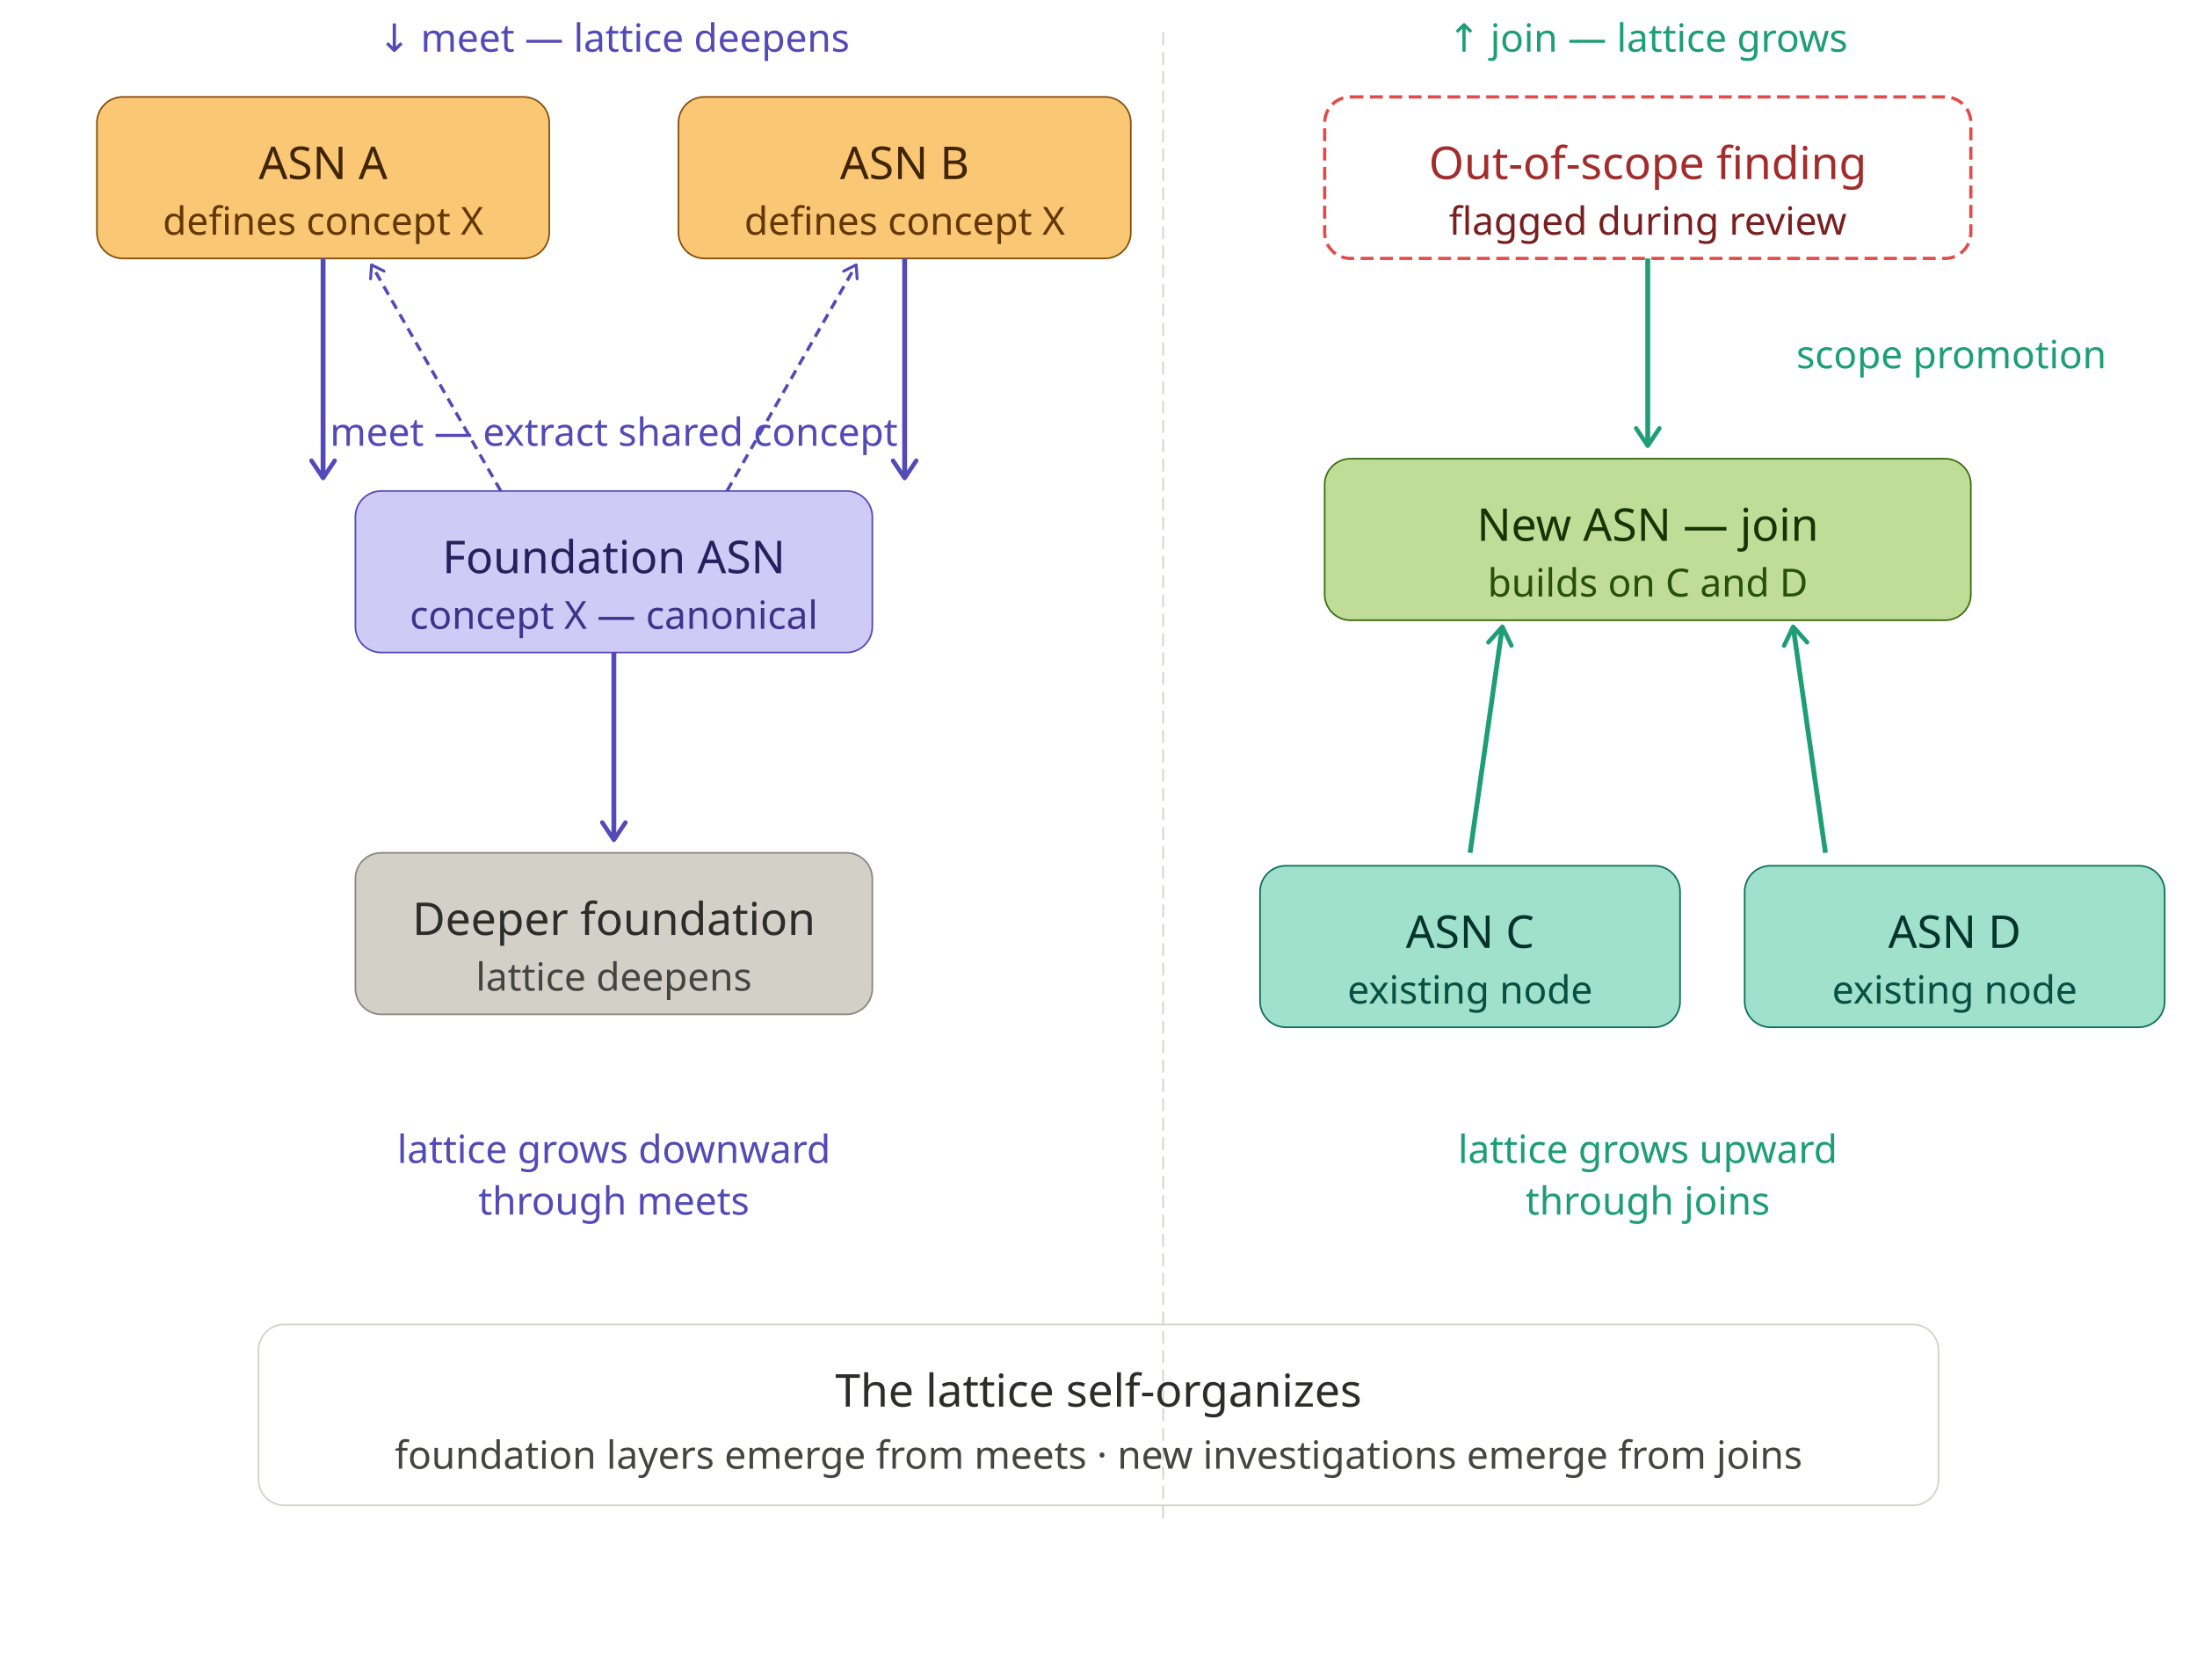
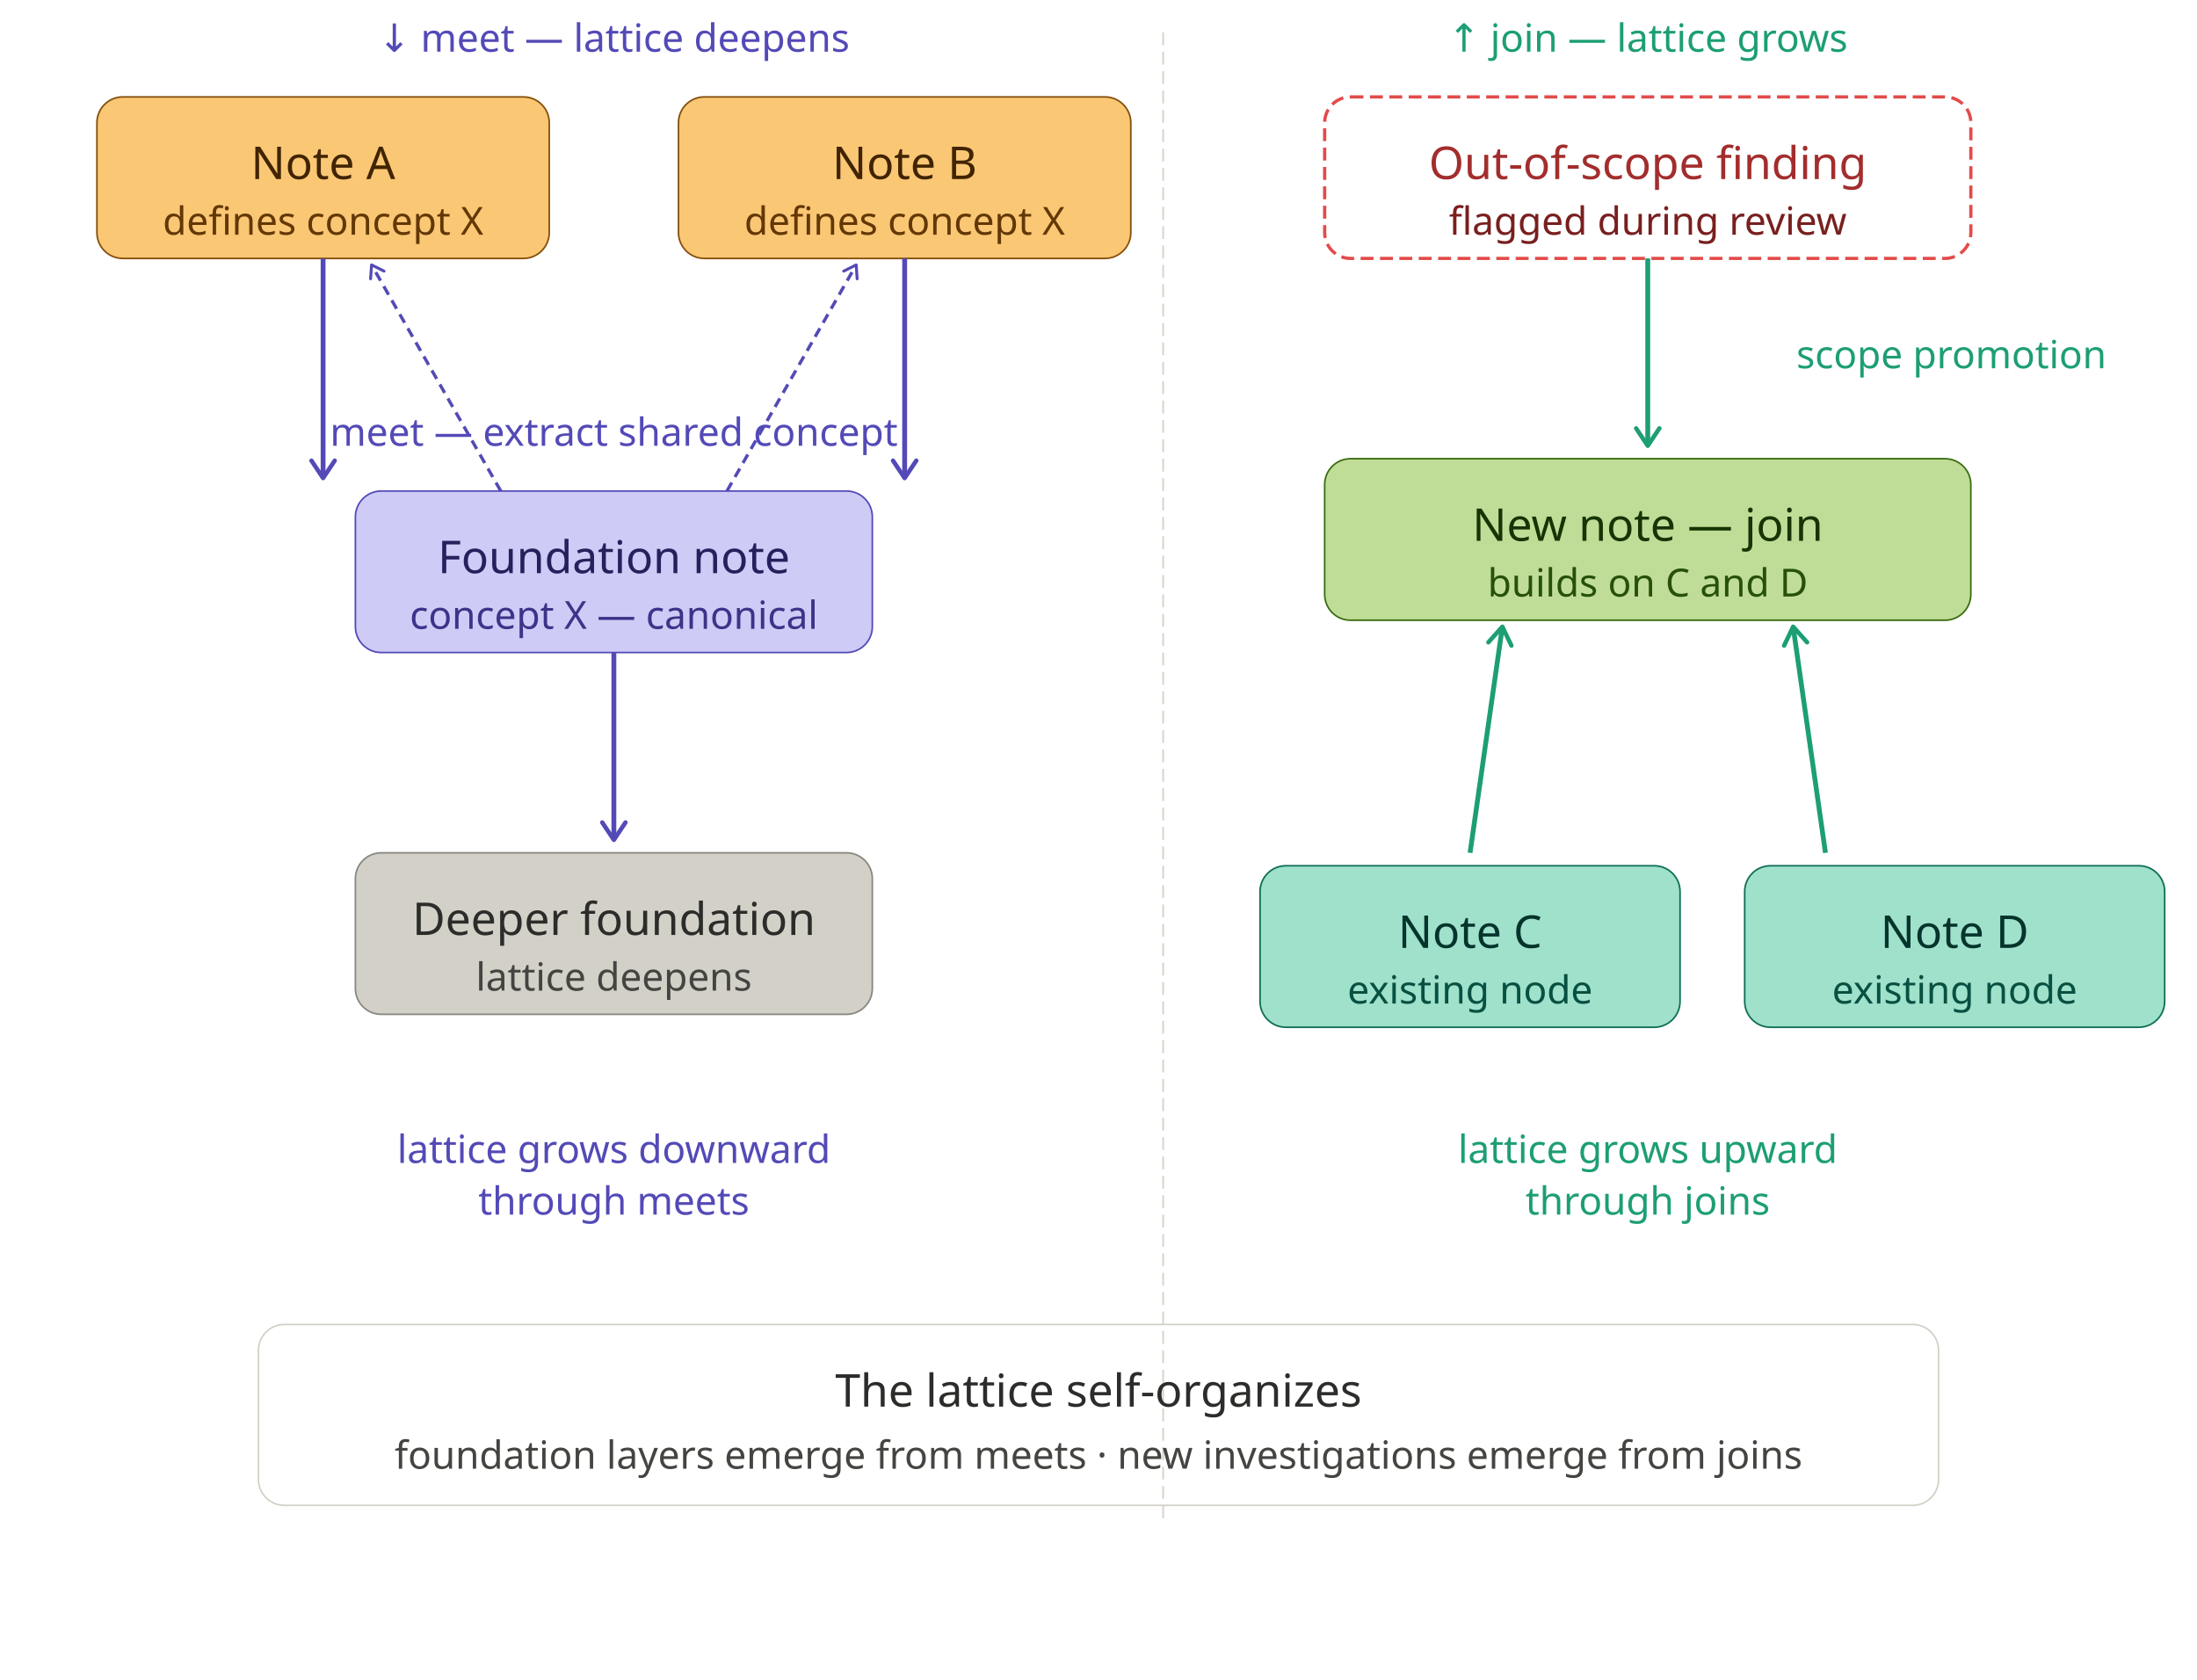
<svg xmlns="http://www.w3.org/2000/svg" width="100%" viewBox="0 0 680 520">
  <defs>
    <marker id="arrow" viewBox="0 0 10 10" refX="8" refY="5" markerWidth="6" markerHeight="6" orient="auto-start-reverse">
      <path d="M2 1L8 5L2 9" fill="none" stroke="#888780" stroke-width="1.5" stroke-linecap="round" stroke-linejoin="round" />
    </marker>
    <marker id="arrow-purple" viewBox="0 0 10 10" refX="8" refY="5" markerWidth="6" markerHeight="6" orient="auto-start-reverse">
      <path d="M2 1L8 5L2 9" fill="none" stroke="#534AB7" stroke-width="1.5" stroke-linecap="round" stroke-linejoin="round" />
    </marker>
    <marker id="arrow-green" viewBox="0 0 10 10" refX="8" refY="5" markerWidth="6" markerHeight="6" orient="auto-start-reverse">
      <path d="M2 1L8 5L2 9" fill="none" stroke="#1D9E75" stroke-width="1.5" stroke-linecap="round" stroke-linejoin="round" />
    </marker>
  </defs>
  <text font-family="sans-serif" font-size="12" fill="#534AB7" x="190" y="16" text-anchor="middle">↓ meet — lattice deepens</text>
  <text font-family="sans-serif" font-size="12" fill="#1D9E75" x="510" y="16" text-anchor="middle">↑ join — lattice grows</text>
  <line x1="360" y1="10" x2="360" y2="470" stroke="#D3D1C7" stroke-width="0.5" stroke-dasharray="4 2" />
  <rect x="30" y="30" width="140" height="50" rx="8" fill="#FAC775" stroke="#854F0B" stroke-width="0.5" />
-   <text font-family="sans-serif" font-size="14" font-weight="500" fill="#412402" x="100" y="50" text-anchor="middle" dominant-baseline="central">ASN A</text>
+   <text font-family="sans-serif" font-size="14" font-weight="500" fill="#412402" x="100" y="50" text-anchor="middle" dominant-baseline="central">Note A</text>
  <text font-family="sans-serif" font-size="12" fill="#633806" x="100" y="68" text-anchor="middle" dominant-baseline="central">defines concept X</text>
  <rect x="210" y="30" width="140" height="50" rx="8" fill="#FAC775" stroke="#854F0B" stroke-width="0.5" />
-   <text font-family="sans-serif" font-size="14" font-weight="500" fill="#412402" x="280" y="50" text-anchor="middle" dominant-baseline="central">ASN B</text>
+   <text font-family="sans-serif" font-size="14" font-weight="500" fill="#412402" x="280" y="50" text-anchor="middle" dominant-baseline="central">Note B</text>
  <text font-family="sans-serif" font-size="12" fill="#633806" x="280" y="68" text-anchor="middle" dominant-baseline="central">defines concept X</text>
  <line x1="100" y1="80" x2="100" y2="148" stroke="#534AB7" stroke-width="1.5" marker-end="url(#arrow-purple)" />
  <line x1="280" y1="80" x2="280" y2="148" stroke="#534AB7" stroke-width="1.5" marker-end="url(#arrow-purple)" />
  <text font-family="sans-serif" font-size="12" fill="#534AB7" x="190" y="138" text-anchor="middle">meet — extract shared concept</text>
  <rect x="110" y="152" width="160" height="50" rx="8" fill="#CECBF6" stroke="#534AB7" stroke-width="0.5" />
-   <text font-family="sans-serif" font-size="14" font-weight="500" fill="#26215C" x="190" y="172" text-anchor="middle" dominant-baseline="central">Foundation ASN</text>
+   <text font-family="sans-serif" font-size="14" font-weight="500" fill="#26215C" x="190" y="172" text-anchor="middle" dominant-baseline="central">Foundation note</text>
  <text font-family="sans-serif" font-size="12" fill="#3C3489" x="190" y="190" text-anchor="middle" dominant-baseline="central">concept X — canonical</text>
  <line x1="155" y1="152" x2="115" y2="82" stroke="#534AB7" stroke-width="1" stroke-dasharray="3 2" marker-end="url(#arrow-purple)" />
  <line x1="225" y1="152" x2="265" y2="82" stroke="#534AB7" stroke-width="1" stroke-dasharray="3 2" marker-end="url(#arrow-purple)" />
  <line x1="190" y1="202" x2="190" y2="260" stroke="#534AB7" stroke-width="1.5" marker-end="url(#arrow-purple)" />
  <rect x="110" y="264" width="160" height="50" rx="8" fill="#D3D1C7" stroke="#888780" stroke-width="0.5" />
  <text font-family="sans-serif" font-size="14" font-weight="500" fill="#2C2C2A" x="190" y="284" text-anchor="middle" dominant-baseline="central">Deeper foundation</text>
  <text font-family="sans-serif" font-size="12" fill="#444441" x="190" y="302" text-anchor="middle" dominant-baseline="central">lattice deepens</text>
  <text font-family="sans-serif" font-size="12" fill="#534AB7" x="190" y="360" text-anchor="middle">lattice grows downward</text>
  <text font-family="sans-serif" font-size="12" fill="#534AB7" x="190" y="376" text-anchor="middle">through meets</text>
  <rect x="410" y="30" width="200" height="50" rx="8" fill="none" stroke="#E24B4A" stroke-width="1" stroke-dasharray="4 2" />
  <text font-family="sans-serif" font-size="14" font-weight="500" fill="#A32D2D" x="510" y="50" text-anchor="middle" dominant-baseline="central">Out-of-scope finding</text>
  <text font-family="sans-serif" font-size="12" fill="#791F1F" x="510" y="68" text-anchor="middle" dominant-baseline="central">flagged during review</text>
  <line x1="510" y1="80" x2="510" y2="138" stroke="#1D9E75" stroke-width="1.5" marker-end="url(#arrow-green)" />
  <text font-family="sans-serif" font-size="12" fill="#1D9E75" x="556" y="114" text-anchor="start">scope promotion</text>
  <rect x="410" y="142" width="200" height="50" rx="8" fill="#C0DD97" stroke="#3B6D11" stroke-width="0.5" />
-   <text font-family="sans-serif" font-size="14" font-weight="500" fill="#173404" x="510" y="162" text-anchor="middle" dominant-baseline="central">New ASN — join</text>
+   <text font-family="sans-serif" font-size="14" font-weight="500" fill="#173404" x="510" y="162" text-anchor="middle" dominant-baseline="central">New note — join</text>
  <text font-family="sans-serif" font-size="12" fill="#27500A" x="510" y="180" text-anchor="middle" dominant-baseline="central">builds on C and D</text>
  <line x1="455" y1="264" x2="465" y2="194" stroke="#1D9E75" stroke-width="1.5" marker-end="url(#arrow-green)" />
  <line x1="565" y1="264" x2="555" y2="194" stroke="#1D9E75" stroke-width="1.5" marker-end="url(#arrow-green)" />
  <rect x="390" y="268" width="130" height="50" rx="8" fill="#9FE1CB" stroke="#0F6E56" stroke-width="0.5" />
-   <text font-family="sans-serif" font-size="14" font-weight="500" fill="#04342C" x="455" y="288" text-anchor="middle" dominant-baseline="central">ASN C</text>
+   <text font-family="sans-serif" font-size="14" font-weight="500" fill="#04342C" x="455" y="288" text-anchor="middle" dominant-baseline="central">Note C</text>
  <text font-family="sans-serif" font-size="12" fill="#085041" x="455" y="306" text-anchor="middle" dominant-baseline="central">existing node</text>
  <rect x="540" y="268" width="130" height="50" rx="8" fill="#9FE1CB" stroke="#0F6E56" stroke-width="0.5" />
-   <text font-family="sans-serif" font-size="14" font-weight="500" fill="#04342C" x="605" y="288" text-anchor="middle" dominant-baseline="central">ASN D</text>
+   <text font-family="sans-serif" font-size="14" font-weight="500" fill="#04342C" x="605" y="288" text-anchor="middle" dominant-baseline="central">Note D</text>
  <text font-family="sans-serif" font-size="12" fill="#085041" x="605" y="306" text-anchor="middle" dominant-baseline="central">existing node</text>
  <text font-family="sans-serif" font-size="12" fill="#1D9E75" x="510" y="360" text-anchor="middle">lattice grows upward</text>
  <text font-family="sans-serif" font-size="12" fill="#1D9E75" x="510" y="376" text-anchor="middle">through joins</text>
  <rect x="80" y="410" width="520" height="56" rx="8" fill="none" stroke="#D3D1C7" stroke-width="0.5" />
  <text font-family="sans-serif" font-size="14" font-weight="500" fill="#2C2C2A" x="340" y="430" text-anchor="middle" dominant-baseline="central">The lattice self-organizes</text>
  <text font-family="sans-serif" font-size="12" fill="#444441" x="340" y="450" text-anchor="middle" dominant-baseline="central">foundation layers emerge from meets · new investigations emerge from joins</text>
</svg>
